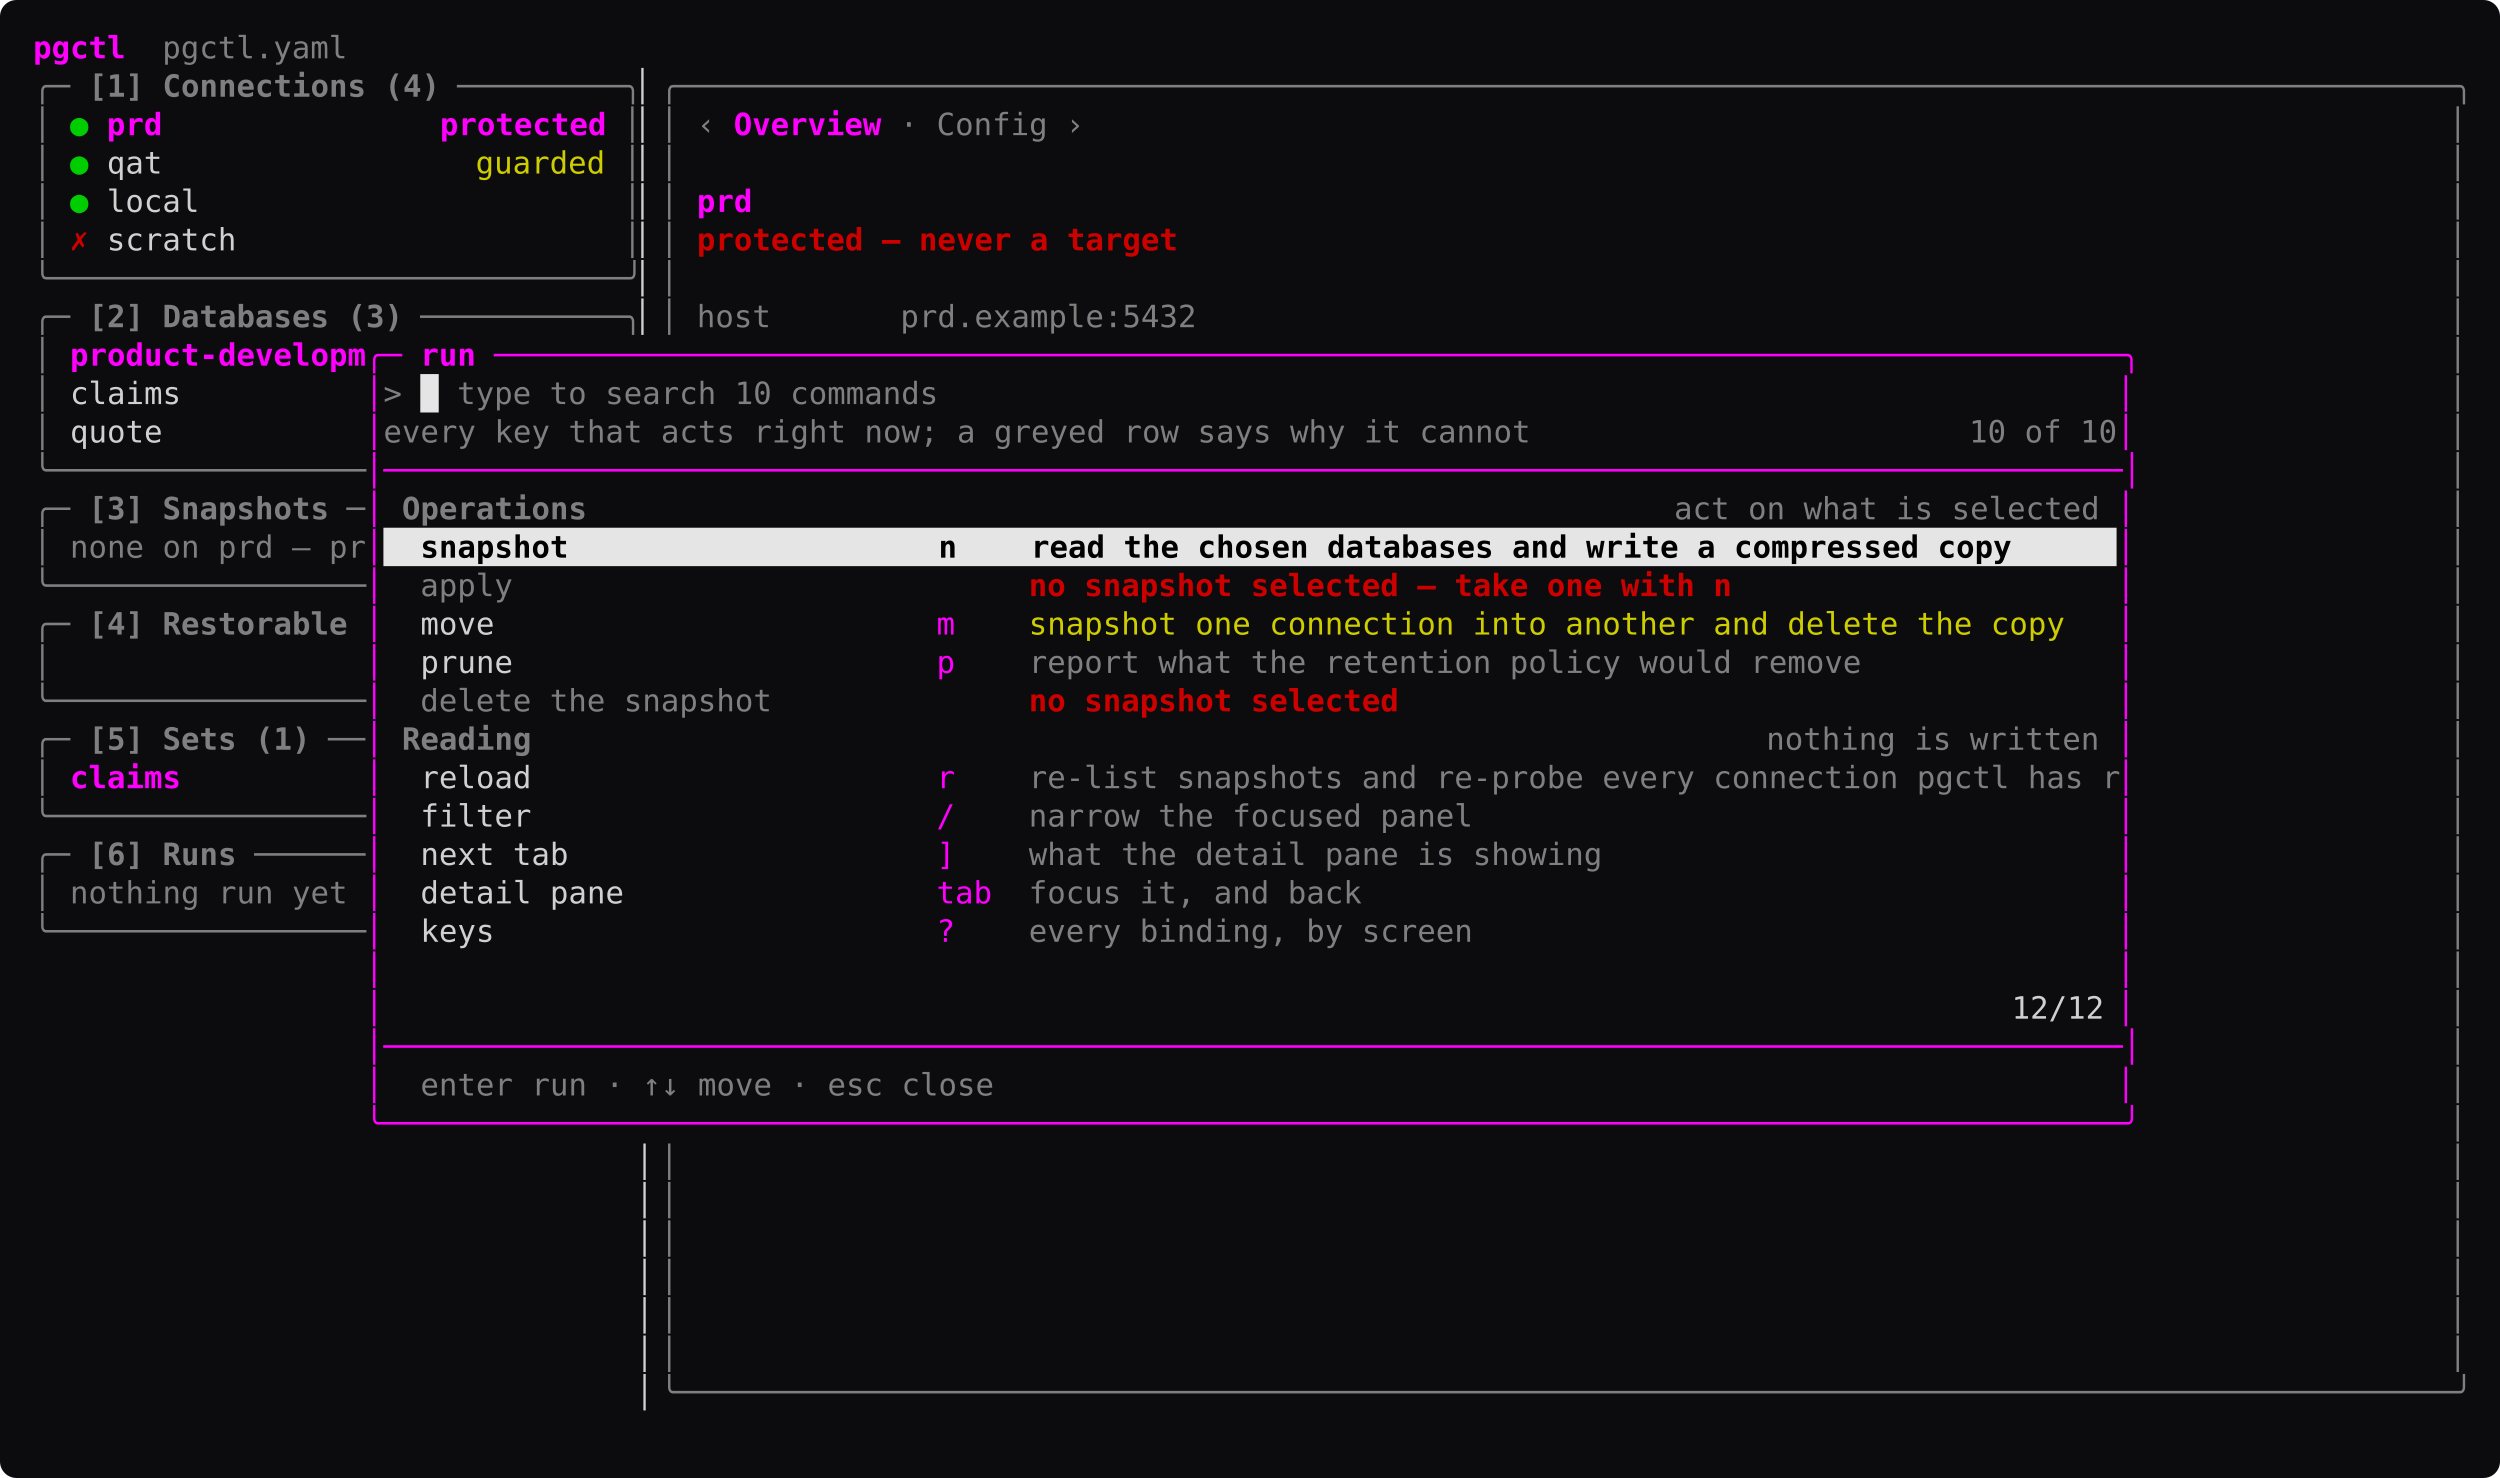
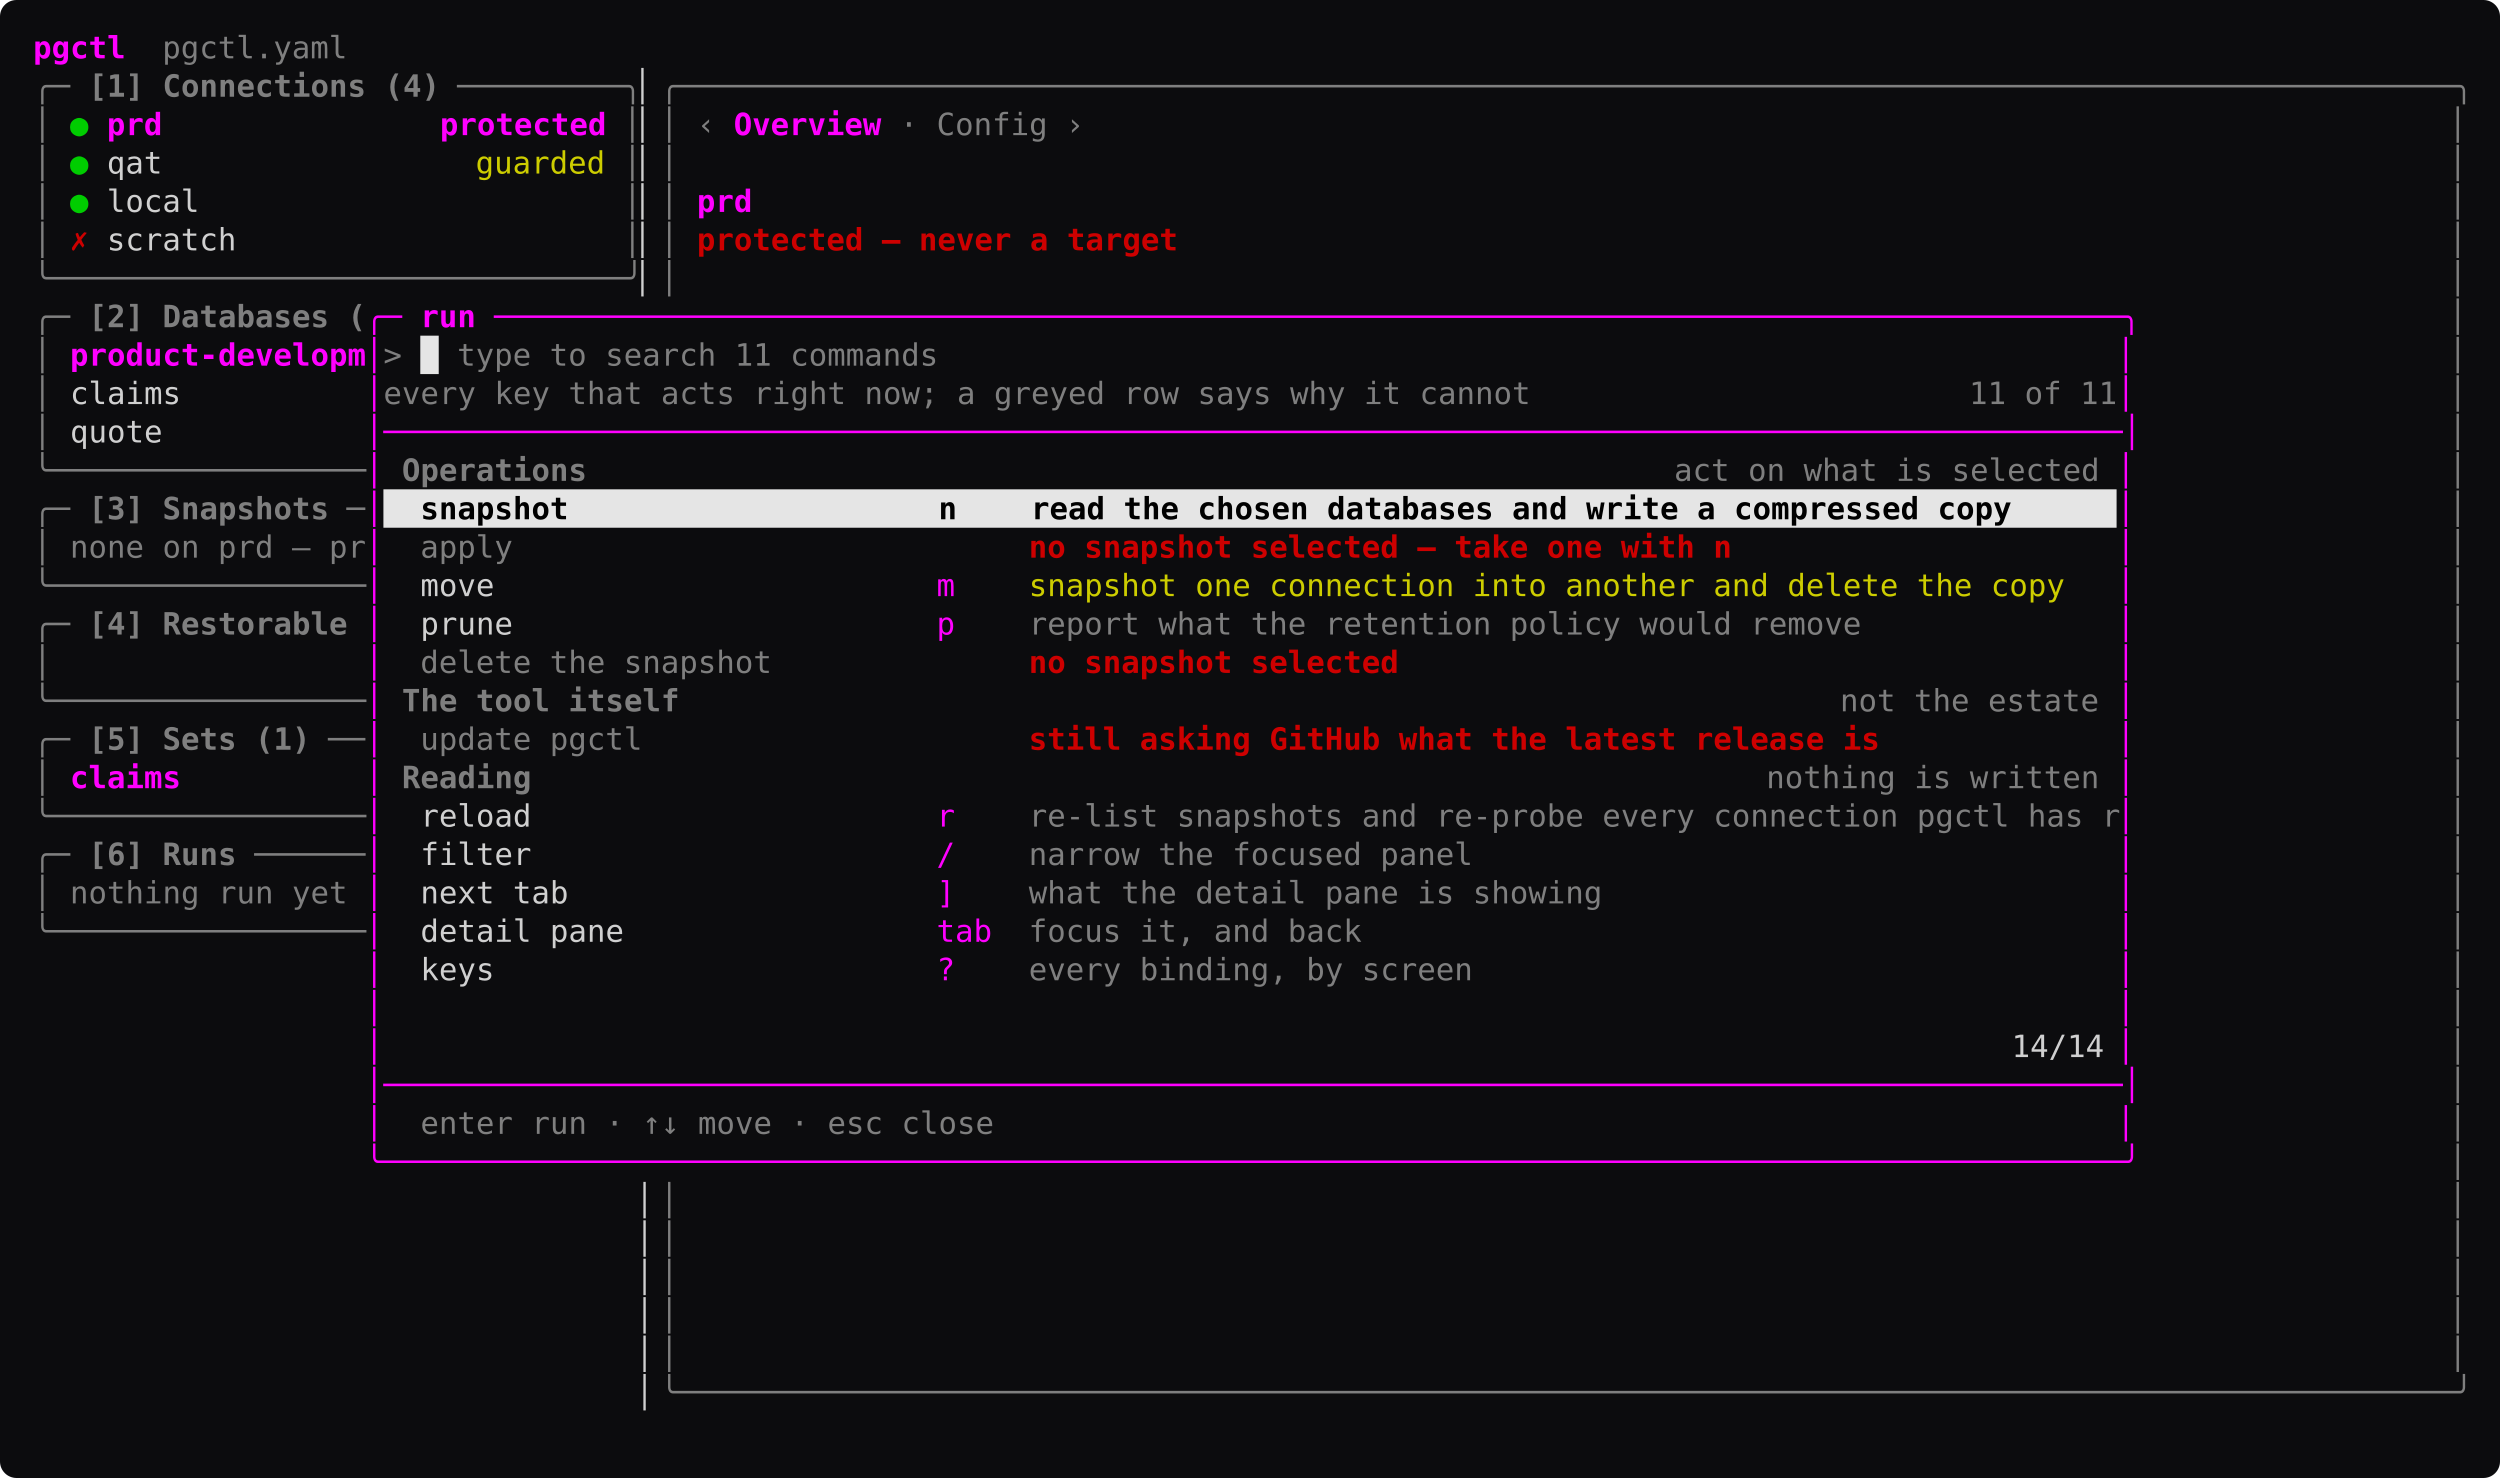
<svg xmlns="http://www.w3.org/2000/svg" width="1057.6" height="625.25" viewBox="0 0 1057.6 625.25" font-family="ui-monospace, 'SF Mono', SFMono-Regular, Menlo, Consolas, 'DejaVu Sans Mono', monospace" font-size="13" role="img">
  <rect width="1057.6" height="625.25" rx="7" fill="#0c0c0e" />
-   <rect x="177.8" y="158.25" width="7.8" height="16.25" fill="#e5e5e5" />
-   <rect x="162.2" y="223.25" width="733.2" height="16.25" fill="#e5e5e5" />
+   <rect x="177.8" y="142" width="7.8" height="16.25" fill="#e5e5e5" />
+   <rect x="162.2" y="207" width="733.2" height="16.25" fill="#e5e5e5" />
  <text x="14" y="24.68" textLength="39" lengthAdjust="spacing" fill="#ff00ff" font-weight="600" xml:space="preserve">pgctl</text>
  <text x="53" y="24.68" textLength="93.6" lengthAdjust="spacing" fill="#7f7f7f" xml:space="preserve">  pgctl.yaml</text>
  <text x="14" y="40.92" textLength="15.6" lengthAdjust="spacing" fill="#7f7f7f" xml:space="preserve">╭─</text>
  <text x="29.6" y="40.92" textLength="156" lengthAdjust="spacing" fill="#7f7f7f" font-weight="600" xml:space="preserve"> [1] Connections (4)</text>
  <text x="193.4" y="40.92" textLength="78" lengthAdjust="spacing" fill="#7f7f7f" xml:space="preserve">─────────╮</text>
  <text x="271.4" y="40.92" textLength="7.8" lengthAdjust="spacing" fill="#d0d0d0" xml:space="preserve">▏</text>
  <text x="279.2" y="40.92" textLength="764.4" lengthAdjust="spacing" fill="#7f7f7f" xml:space="preserve">╭────────────────────────────────────────────────────────────────────────────────────────────────╮</text>
  <text x="14" y="57.17" textLength="7.8" lengthAdjust="spacing" fill="#7f7f7f" xml:space="preserve">│</text>
  <text x="29.6" y="57.17" textLength="7.8" lengthAdjust="spacing" fill="#00cd00" xml:space="preserve">●</text>
  <text x="45.2" y="57.17" textLength="210.6" lengthAdjust="spacing" fill="#ff00ff" font-weight="600" xml:space="preserve">prd               protected</text>
  <text x="263.6" y="57.17" textLength="7.8" lengthAdjust="spacing" fill="#7f7f7f" xml:space="preserve">│</text>
  <text x="271.4" y="57.17" textLength="7.8" lengthAdjust="spacing" fill="#d0d0d0" xml:space="preserve">▏</text>
  <text x="279.2" y="57.17" textLength="7.8" lengthAdjust="spacing" fill="#7f7f7f" xml:space="preserve">│</text>
  <text x="294.8" y="57.17" textLength="7.8" lengthAdjust="spacing" fill="#7f7f7f" xml:space="preserve">‹</text>
  <text x="310.4" y="57.17" textLength="7.8" lengthAdjust="spacing" fill="#ff00ff" font-weight="600" xml:space="preserve">O</text>
  <text x="318.2" y="57.17" textLength="7.8" lengthAdjust="spacing" fill="#ff00ff" font-weight="600" xml:space="preserve">v</text>
  <text x="326" y="57.17" textLength="7.8" lengthAdjust="spacing" fill="#ff00ff" font-weight="600" xml:space="preserve">e</text>
  <text x="333.8" y="57.17" textLength="7.8" lengthAdjust="spacing" fill="#ff00ff" font-weight="600" xml:space="preserve">r</text>
  <text x="341.6" y="57.17" textLength="7.8" lengthAdjust="spacing" fill="#ff00ff" font-weight="600" xml:space="preserve">v</text>
  <text x="349.4" y="57.17" textLength="7.8" lengthAdjust="spacing" fill="#ff00ff" font-weight="600" xml:space="preserve">i</text>
  <text x="357.2" y="57.17" textLength="7.8" lengthAdjust="spacing" fill="#ff00ff" font-weight="600" xml:space="preserve">e</text>
  <text x="365" y="57.17" textLength="7.8" lengthAdjust="spacing" fill="#ff00ff" font-weight="600" xml:space="preserve">w</text>
  <text x="380.6" y="57.17" textLength="7.8" lengthAdjust="spacing" fill="#7f7f7f" xml:space="preserve">·</text>
  <text x="388.4" y="57.17" textLength="54.6" lengthAdjust="spacing" fill="#7f7f7f" xml:space="preserve"> Config</text>
  <text x="450.8" y="57.17" textLength="7.8" lengthAdjust="spacing" fill="#7f7f7f" xml:space="preserve">›</text>
  <text x="1035.8" y="57.17" textLength="7.8" lengthAdjust="spacing" fill="#7f7f7f" xml:space="preserve">│</text>
  <text x="14" y="73.42" textLength="7.8" lengthAdjust="spacing" fill="#7f7f7f" xml:space="preserve">│</text>
  <text x="29.6" y="73.42" textLength="7.8" lengthAdjust="spacing" fill="#00cd00" xml:space="preserve">●</text>
  <text x="45.2" y="73.42" textLength="23.4" lengthAdjust="spacing" fill="#d0d0d0" xml:space="preserve">qat</text>
  <text x="201.2" y="73.42" textLength="54.6" lengthAdjust="spacing" fill="#cdcd00" xml:space="preserve">guarded</text>
  <text x="263.6" y="73.42" textLength="7.8" lengthAdjust="spacing" fill="#7f7f7f" xml:space="preserve">│</text>
  <text x="271.4" y="73.42" textLength="7.8" lengthAdjust="spacing" fill="#d0d0d0" xml:space="preserve">▏</text>
  <text x="279.2" y="73.42" textLength="7.8" lengthAdjust="spacing" fill="#7f7f7f" xml:space="preserve">│</text>
  <text x="1035.8" y="73.42" textLength="7.8" lengthAdjust="spacing" fill="#7f7f7f" xml:space="preserve">│</text>
  <text x="14" y="89.67" textLength="7.8" lengthAdjust="spacing" fill="#7f7f7f" xml:space="preserve">│</text>
  <text x="29.6" y="89.67" textLength="7.8" lengthAdjust="spacing" fill="#00cd00" xml:space="preserve">●</text>
  <text x="45.2" y="89.67" textLength="39" lengthAdjust="spacing" fill="#d0d0d0" xml:space="preserve">local</text>
  <text x="263.6" y="89.67" textLength="7.8" lengthAdjust="spacing" fill="#7f7f7f" xml:space="preserve">│</text>
  <text x="271.4" y="89.67" textLength="7.8" lengthAdjust="spacing" fill="#d0d0d0" xml:space="preserve">▏</text>
  <text x="279.2" y="89.67" textLength="7.8" lengthAdjust="spacing" fill="#7f7f7f" xml:space="preserve">│</text>
  <text x="294.8" y="89.67" textLength="23.4" lengthAdjust="spacing" fill="#ff00ff" font-weight="600" xml:space="preserve">prd</text>
  <text x="1035.8" y="89.67" textLength="7.8" lengthAdjust="spacing" fill="#7f7f7f" xml:space="preserve">│</text>
  <text x="14" y="105.92" textLength="7.8" lengthAdjust="spacing" fill="#7f7f7f" xml:space="preserve">│</text>
  <text x="29.6" y="105.92" textLength="7.8" lengthAdjust="spacing" fill="#cd0000" font-weight="600" xml:space="preserve">✗</text>
  <text x="45.2" y="105.92" textLength="54.6" lengthAdjust="spacing" fill="#d0d0d0" xml:space="preserve">scratch</text>
  <text x="263.6" y="105.92" textLength="7.8" lengthAdjust="spacing" fill="#7f7f7f" xml:space="preserve">│</text>
  <text x="271.4" y="105.92" textLength="7.8" lengthAdjust="spacing" fill="#d0d0d0" xml:space="preserve">▏</text>
  <text x="279.2" y="105.92" textLength="7.8" lengthAdjust="spacing" fill="#7f7f7f" xml:space="preserve">│</text>
  <text x="294.8" y="105.92" textLength="202.8" lengthAdjust="spacing" fill="#cd0000" font-weight="600" xml:space="preserve">protected — never a target</text>
  <text x="1035.8" y="105.92" textLength="7.8" lengthAdjust="spacing" fill="#7f7f7f" xml:space="preserve">│</text>
  <text x="14" y="122.17" textLength="257.4" lengthAdjust="spacing" fill="#7f7f7f" xml:space="preserve">╰───────────────────────────────╯</text>
  <text x="271.4" y="122.17" textLength="7.8" lengthAdjust="spacing" fill="#d0d0d0" xml:space="preserve">▏</text>
  <text x="279.2" y="122.17" textLength="7.8" lengthAdjust="spacing" fill="#7f7f7f" xml:space="preserve">│</text>
  <text x="1035.8" y="122.17" textLength="7.8" lengthAdjust="spacing" fill="#7f7f7f" xml:space="preserve">│</text>
  <text x="14" y="138.43" textLength="15.6" lengthAdjust="spacing" fill="#7f7f7f" xml:space="preserve">╭─</text>
-   <text x="29.6" y="138.43" textLength="140.4" lengthAdjust="spacing" fill="#7f7f7f" font-weight="600" xml:space="preserve"> [2] Databases (3)</text>
-   <text x="177.8" y="138.43" textLength="93.6" lengthAdjust="spacing" fill="#7f7f7f" xml:space="preserve">───────────╮</text>
-   <text x="271.4" y="138.43" textLength="7.8" lengthAdjust="spacing" fill="#d0d0d0" xml:space="preserve">▏</text>
-   <text x="279.2" y="138.43" textLength="7.8" lengthAdjust="spacing" fill="#7f7f7f" xml:space="preserve">│</text>
-   <text x="294.8" y="138.43" textLength="210.6" lengthAdjust="spacing" fill="#7f7f7f" xml:space="preserve">host       prd.example:5432</text>
+   <text x="29.6" y="138.43" textLength="124.8" lengthAdjust="spacing" fill="#7f7f7f" font-weight="600" xml:space="preserve"> [2] Databases (</text>
+   <text x="154.4" y="138.43" textLength="15.6" lengthAdjust="spacing" fill="#ff00ff" xml:space="preserve">╭─</text>
+   <text x="170" y="138.43" textLength="31.2" lengthAdjust="spacing" fill="#ff00ff" font-weight="600" xml:space="preserve"> run</text>
+   <text x="209" y="138.43" textLength="694.2" lengthAdjust="spacing" fill="#ff00ff" xml:space="preserve">────────────────────────────────────────────────────────────────────────────────────────╮</text>
  <text x="1035.8" y="138.43" textLength="7.8" lengthAdjust="spacing" fill="#7f7f7f" xml:space="preserve">│</text>
  <text x="14" y="154.68" textLength="7.8" lengthAdjust="spacing" fill="#7f7f7f" xml:space="preserve">│</text>
  <text x="29.6" y="154.68" textLength="124.8" lengthAdjust="spacing" fill="#ff00ff" font-weight="600" xml:space="preserve">product-developm</text>
-   <text x="154.4" y="154.68" textLength="15.6" lengthAdjust="spacing" fill="#ff00ff" xml:space="preserve">╭─</text>
-   <text x="170" y="154.68" textLength="31.2" lengthAdjust="spacing" fill="#ff00ff" font-weight="600" xml:space="preserve"> run</text>
-   <text x="209" y="154.68" textLength="694.2" lengthAdjust="spacing" fill="#ff00ff" xml:space="preserve">────────────────────────────────────────────────────────────────────────────────────────╮</text>
+   <text x="154.4" y="154.68" textLength="7.8" lengthAdjust="spacing" fill="#ff00ff" xml:space="preserve">│</text>
+   <text x="162.2" y="154.68" textLength="7.8" lengthAdjust="spacing" fill="#7f7f7f" xml:space="preserve">&gt;</text>
+   <text x="193.4" y="154.68" textLength="202.8" lengthAdjust="spacing" fill="#7f7f7f" xml:space="preserve">type to search 11 commands</text>
+   <text x="895.4" y="154.68" textLength="7.8" lengthAdjust="spacing" fill="#ff00ff" xml:space="preserve">│</text>
  <text x="1035.8" y="154.68" textLength="7.8" lengthAdjust="spacing" fill="#7f7f7f" xml:space="preserve">│</text>
  <text x="14" y="170.93" textLength="7.8" lengthAdjust="spacing" fill="#7f7f7f" xml:space="preserve">│</text>
  <text x="21.8" y="170.93" textLength="54.6" lengthAdjust="spacing" fill="#d0d0d0" xml:space="preserve"> claims</text>
  <text x="154.4" y="170.93" textLength="7.8" lengthAdjust="spacing" fill="#ff00ff" xml:space="preserve">│</text>
-   <text x="162.2" y="170.93" textLength="7.8" lengthAdjust="spacing" fill="#7f7f7f" xml:space="preserve">&gt;</text>
-   <text x="193.4" y="170.93" textLength="202.8" lengthAdjust="spacing" fill="#7f7f7f" xml:space="preserve">type to search 10 commands</text>
+   <text x="162.2" y="170.93" textLength="483.6" lengthAdjust="spacing" fill="#7f7f7f" xml:space="preserve">every key that acts right now; a greyed row says why it cannot</text>
+   <text x="833" y="170.93" textLength="62.4" lengthAdjust="spacing" fill="#7f7f7f" xml:space="preserve">11 of 11</text>
  <text x="895.4" y="170.93" textLength="7.8" lengthAdjust="spacing" fill="#ff00ff" xml:space="preserve">│</text>
  <text x="1035.8" y="170.93" textLength="7.8" lengthAdjust="spacing" fill="#7f7f7f" xml:space="preserve">│</text>
  <text x="14" y="187.18" textLength="7.8" lengthAdjust="spacing" fill="#7f7f7f" xml:space="preserve">│</text>
  <text x="21.8" y="187.18" textLength="46.8" lengthAdjust="spacing" fill="#d0d0d0" xml:space="preserve"> quote</text>
-   <text x="154.4" y="187.18" textLength="7.8" lengthAdjust="spacing" fill="#ff00ff" xml:space="preserve">│</text>
-   <text x="162.2" y="187.18" textLength="483.6" lengthAdjust="spacing" fill="#7f7f7f" xml:space="preserve">every key that acts right now; a greyed row says why it cannot</text>
-   <text x="833" y="187.18" textLength="62.4" lengthAdjust="spacing" fill="#7f7f7f" xml:space="preserve">10 of 10</text>
-   <text x="895.4" y="187.18" textLength="7.8" lengthAdjust="spacing" fill="#ff00ff" xml:space="preserve">│</text>
+   <text x="154.4" y="187.18" textLength="748.8" lengthAdjust="spacing" fill="#ff00ff" xml:space="preserve">│──────────────────────────────────────────────────────────────────────────────────────────────│</text>
  <text x="1035.8" y="187.18" textLength="7.8" lengthAdjust="spacing" fill="#7f7f7f" xml:space="preserve">│</text>
  <text x="14" y="203.43" textLength="140.4" lengthAdjust="spacing" fill="#7f7f7f" xml:space="preserve">╰─────────────────</text>
-   <text x="154.4" y="203.43" textLength="748.8" lengthAdjust="spacing" fill="#ff00ff" xml:space="preserve">│──────────────────────────────────────────────────────────────────────────────────────────────│</text>
+   <text x="154.4" y="203.43" textLength="7.8" lengthAdjust="spacing" fill="#ff00ff" xml:space="preserve">│</text>
+   <text x="162.2" y="203.43" textLength="85.8" lengthAdjust="spacing" fill="#7f7f7f" font-weight="600" xml:space="preserve"> Operations</text>
+   <text x="708.2" y="203.43" textLength="179.4" lengthAdjust="spacing" fill="#7f7f7f" xml:space="preserve">act on what is selected</text>
+   <text x="895.4" y="203.43" textLength="7.8" lengthAdjust="spacing" fill="#ff00ff" xml:space="preserve">│</text>
  <text x="1035.8" y="203.43" textLength="7.8" lengthAdjust="spacing" fill="#7f7f7f" xml:space="preserve">│</text>
  <text x="14" y="219.68" textLength="15.6" lengthAdjust="spacing" fill="#7f7f7f" xml:space="preserve">╭─</text>
  <text x="29.6" y="219.68" textLength="109.2" lengthAdjust="spacing" fill="#7f7f7f" font-weight="600" xml:space="preserve"> [3] Snapshots</text>
  <text x="146.6" y="219.68" textLength="7.8" lengthAdjust="spacing" fill="#7f7f7f" xml:space="preserve">─</text>
  <text x="154.4" y="219.68" textLength="7.8" lengthAdjust="spacing" fill="#ff00ff" xml:space="preserve">│</text>
-   <text x="162.2" y="219.68" textLength="85.8" lengthAdjust="spacing" fill="#7f7f7f" font-weight="600" xml:space="preserve"> Operations</text>
-   <text x="708.2" y="219.68" textLength="179.4" lengthAdjust="spacing" fill="#7f7f7f" xml:space="preserve">act on what is selected</text>
+   <text x="162.2" y="219.68" textLength="686.4" lengthAdjust="spacing" fill="#000000" font-weight="600" xml:space="preserve">  snapshot                    n    read the chosen databases and write a compressed copy</text>
  <text x="895.4" y="219.68" textLength="7.8" lengthAdjust="spacing" fill="#ff00ff" xml:space="preserve">│</text>
  <text x="1035.8" y="219.68" textLength="7.8" lengthAdjust="spacing" fill="#7f7f7f" xml:space="preserve">│</text>
  <text x="14" y="235.93" textLength="7.8" lengthAdjust="spacing" fill="#7f7f7f" xml:space="preserve">│</text>
  <text x="29.6" y="235.93" textLength="124.8" lengthAdjust="spacing" fill="#7f7f7f" xml:space="preserve">none on prd — pr</text>
  <text x="154.4" y="235.93" textLength="7.8" lengthAdjust="spacing" fill="#ff00ff" xml:space="preserve">│</text>
-   <text x="162.2" y="235.93" textLength="686.4" lengthAdjust="spacing" fill="#000000" font-weight="600" xml:space="preserve">  snapshot                    n    read the chosen databases and write a compressed copy</text>
+   <text x="177.8" y="235.93" textLength="39" lengthAdjust="spacing" fill="#7f7f7f" xml:space="preserve">apply</text>
+   <text x="435.2" y="235.93" textLength="296.4" lengthAdjust="spacing" fill="#cd0000" font-weight="600" xml:space="preserve">no snapshot selected — take one with n</text>
  <text x="895.4" y="235.93" textLength="7.8" lengthAdjust="spacing" fill="#ff00ff" xml:space="preserve">│</text>
  <text x="1035.8" y="235.93" textLength="7.8" lengthAdjust="spacing" fill="#7f7f7f" xml:space="preserve">│</text>
  <text x="14" y="252.18" textLength="140.4" lengthAdjust="spacing" fill="#7f7f7f" xml:space="preserve">╰─────────────────</text>
  <text x="154.4" y="252.18" textLength="7.8" lengthAdjust="spacing" fill="#ff00ff" xml:space="preserve">│</text>
-   <text x="177.8" y="252.18" textLength="39" lengthAdjust="spacing" fill="#7f7f7f" xml:space="preserve">apply</text>
-   <text x="435.2" y="252.18" textLength="296.4" lengthAdjust="spacing" fill="#cd0000" font-weight="600" xml:space="preserve">no snapshot selected — take one with n</text>
+   <text x="162.2" y="252.18" textLength="46.8" lengthAdjust="spacing" fill="#d0d0d0" xml:space="preserve">  move</text>
+   <text x="396.2" y="252.18" textLength="7.8" lengthAdjust="spacing" fill="#ff00ff" xml:space="preserve">m</text>
+   <text x="435.2" y="252.18" textLength="436.8" lengthAdjust="spacing" fill="#cdcd00" xml:space="preserve">snapshot one connection into another and delete the copy</text>
  <text x="895.4" y="252.18" textLength="7.8" lengthAdjust="spacing" fill="#ff00ff" xml:space="preserve">│</text>
  <text x="1035.8" y="252.18" textLength="7.8" lengthAdjust="spacing" fill="#7f7f7f" xml:space="preserve">│</text>
  <text x="14" y="268.43" textLength="15.6" lengthAdjust="spacing" fill="#7f7f7f" xml:space="preserve">╭─</text>
  <text x="29.6" y="268.43" textLength="117" lengthAdjust="spacing" fill="#7f7f7f" font-weight="600" xml:space="preserve"> [4] Restorable</text>
  <text x="154.4" y="268.43" textLength="7.8" lengthAdjust="spacing" fill="#ff00ff" xml:space="preserve">│</text>
-   <text x="162.2" y="268.43" textLength="46.8" lengthAdjust="spacing" fill="#d0d0d0" xml:space="preserve">  move</text>
-   <text x="396.2" y="268.43" textLength="7.8" lengthAdjust="spacing" fill="#ff00ff" xml:space="preserve">m</text>
-   <text x="435.2" y="268.43" textLength="436.8" lengthAdjust="spacing" fill="#cdcd00" xml:space="preserve">snapshot one connection into another and delete the copy</text>
+   <text x="162.2" y="268.43" textLength="54.6" lengthAdjust="spacing" fill="#d0d0d0" xml:space="preserve">  prune</text>
+   <text x="396.2" y="268.43" textLength="7.8" lengthAdjust="spacing" fill="#ff00ff" xml:space="preserve">p</text>
+   <text x="435.2" y="268.43" textLength="351" lengthAdjust="spacing" fill="#7f7f7f" xml:space="preserve">report what the retention policy would remove</text>
  <text x="895.4" y="268.43" textLength="7.8" lengthAdjust="spacing" fill="#ff00ff" xml:space="preserve">│</text>
  <text x="1035.8" y="268.43" textLength="7.8" lengthAdjust="spacing" fill="#7f7f7f" xml:space="preserve">│</text>
  <text x="14" y="284.68" textLength="7.8" lengthAdjust="spacing" fill="#7f7f7f" xml:space="preserve">│</text>
  <text x="154.4" y="284.68" textLength="7.8" lengthAdjust="spacing" fill="#ff00ff" xml:space="preserve">│</text>
-   <text x="162.2" y="284.68" textLength="54.6" lengthAdjust="spacing" fill="#d0d0d0" xml:space="preserve">  prune</text>
-   <text x="396.2" y="284.68" textLength="7.8" lengthAdjust="spacing" fill="#ff00ff" xml:space="preserve">p</text>
-   <text x="435.2" y="284.68" textLength="351" lengthAdjust="spacing" fill="#7f7f7f" xml:space="preserve">report what the retention policy would remove</text>
+   <text x="177.8" y="284.68" textLength="148.2" lengthAdjust="spacing" fill="#7f7f7f" xml:space="preserve">delete the snapshot</text>
+   <text x="435.2" y="284.68" textLength="156" lengthAdjust="spacing" fill="#cd0000" font-weight="600" xml:space="preserve">no snapshot selected</text>
  <text x="895.4" y="284.68" textLength="7.8" lengthAdjust="spacing" fill="#ff00ff" xml:space="preserve">│</text>
  <text x="1035.8" y="284.68" textLength="7.8" lengthAdjust="spacing" fill="#7f7f7f" xml:space="preserve">│</text>
  <text x="14" y="300.93" textLength="140.4" lengthAdjust="spacing" fill="#7f7f7f" xml:space="preserve">╰─────────────────</text>
  <text x="154.4" y="300.93" textLength="7.8" lengthAdjust="spacing" fill="#ff00ff" xml:space="preserve">│</text>
-   <text x="177.8" y="300.93" textLength="148.2" lengthAdjust="spacing" fill="#7f7f7f" xml:space="preserve">delete the snapshot</text>
-   <text x="435.2" y="300.93" textLength="156" lengthAdjust="spacing" fill="#cd0000" font-weight="600" xml:space="preserve">no snapshot selected</text>
+   <text x="162.2" y="300.93" textLength="124.8" lengthAdjust="spacing" fill="#7f7f7f" font-weight="600" xml:space="preserve"> The tool itself</text>
+   <text x="778.4" y="300.93" textLength="109.2" lengthAdjust="spacing" fill="#7f7f7f" xml:space="preserve">not the estate</text>
  <text x="895.4" y="300.93" textLength="7.8" lengthAdjust="spacing" fill="#ff00ff" xml:space="preserve">│</text>
  <text x="1035.8" y="300.93" textLength="7.8" lengthAdjust="spacing" fill="#7f7f7f" xml:space="preserve">│</text>
  <text x="14" y="317.18" textLength="15.6" lengthAdjust="spacing" fill="#7f7f7f" xml:space="preserve">╭─</text>
  <text x="29.6" y="317.18" textLength="101.4" lengthAdjust="spacing" fill="#7f7f7f" font-weight="600" xml:space="preserve"> [5] Sets (1)</text>
  <text x="138.8" y="317.18" textLength="15.6" lengthAdjust="spacing" fill="#7f7f7f" xml:space="preserve">──</text>
  <text x="154.4" y="317.18" textLength="7.8" lengthAdjust="spacing" fill="#ff00ff" xml:space="preserve">│</text>
-   <text x="162.2" y="317.18" textLength="62.4" lengthAdjust="spacing" fill="#7f7f7f" font-weight="600" xml:space="preserve"> Reading</text>
-   <text x="747.2" y="317.18" textLength="140.4" lengthAdjust="spacing" fill="#7f7f7f" xml:space="preserve">nothing is written</text>
+   <text x="177.8" y="317.18" textLength="93.6" lengthAdjust="spacing" fill="#7f7f7f" xml:space="preserve">update pgctl</text>
+   <text x="435.2" y="317.18" textLength="358.8" lengthAdjust="spacing" fill="#cd0000" font-weight="600" xml:space="preserve">still asking GitHub what the latest release is</text>
  <text x="895.4" y="317.18" textLength="7.8" lengthAdjust="spacing" fill="#ff00ff" xml:space="preserve">│</text>
  <text x="1035.8" y="317.18" textLength="7.8" lengthAdjust="spacing" fill="#7f7f7f" xml:space="preserve">│</text>
  <text x="14" y="333.43" textLength="7.8" lengthAdjust="spacing" fill="#7f7f7f" xml:space="preserve">│</text>
  <text x="29.6" y="333.43" textLength="46.8" lengthAdjust="spacing" fill="#ff00ff" font-weight="600" xml:space="preserve">claims</text>
  <text x="154.4" y="333.43" textLength="7.8" lengthAdjust="spacing" fill="#ff00ff" xml:space="preserve">│</text>
-   <text x="162.2" y="333.43" textLength="62.4" lengthAdjust="spacing" fill="#d0d0d0" xml:space="preserve">  reload</text>
-   <text x="396.2" y="333.43" textLength="7.8" lengthAdjust="spacing" fill="#ff00ff" xml:space="preserve">r</text>
-   <text x="435.2" y="333.43" textLength="460.2" lengthAdjust="spacing" fill="#7f7f7f" xml:space="preserve">re-list snapshots and re-probe every connection pgctl has r</text>
+   <text x="162.2" y="333.43" textLength="62.4" lengthAdjust="spacing" fill="#7f7f7f" font-weight="600" xml:space="preserve"> Reading</text>
+   <text x="747.2" y="333.43" textLength="140.4" lengthAdjust="spacing" fill="#7f7f7f" xml:space="preserve">nothing is written</text>
  <text x="895.4" y="333.43" textLength="7.8" lengthAdjust="spacing" fill="#ff00ff" xml:space="preserve">│</text>
  <text x="1035.8" y="333.43" textLength="7.8" lengthAdjust="spacing" fill="#7f7f7f" xml:space="preserve">│</text>
  <text x="14" y="349.68" textLength="140.4" lengthAdjust="spacing" fill="#7f7f7f" xml:space="preserve">╰─────────────────</text>
  <text x="154.4" y="349.68" textLength="7.8" lengthAdjust="spacing" fill="#ff00ff" xml:space="preserve">│</text>
-   <text x="162.2" y="349.68" textLength="62.4" lengthAdjust="spacing" fill="#d0d0d0" xml:space="preserve">  filter</text>
-   <text x="396.2" y="349.68" textLength="7.8" lengthAdjust="spacing" fill="#ff00ff" xml:space="preserve">/</text>
-   <text x="435.2" y="349.68" textLength="187.2" lengthAdjust="spacing" fill="#7f7f7f" xml:space="preserve">narrow the focused panel</text>
+   <text x="162.2" y="349.68" textLength="62.4" lengthAdjust="spacing" fill="#d0d0d0" xml:space="preserve">  reload</text>
+   <text x="396.2" y="349.68" textLength="7.8" lengthAdjust="spacing" fill="#ff00ff" xml:space="preserve">r</text>
+   <text x="435.2" y="349.68" textLength="460.2" lengthAdjust="spacing" fill="#7f7f7f" xml:space="preserve">re-list snapshots and re-probe every connection pgctl has r</text>
  <text x="895.4" y="349.68" textLength="7.8" lengthAdjust="spacing" fill="#ff00ff" xml:space="preserve">│</text>
  <text x="1035.8" y="349.68" textLength="7.8" lengthAdjust="spacing" fill="#7f7f7f" xml:space="preserve">│</text>
  <text x="14" y="365.93" textLength="15.6" lengthAdjust="spacing" fill="#7f7f7f" xml:space="preserve">╭─</text>
  <text x="29.6" y="365.93" textLength="70.2" lengthAdjust="spacing" fill="#7f7f7f" font-weight="600" xml:space="preserve"> [6] Runs</text>
  <text x="107.6" y="365.93" textLength="46.8" lengthAdjust="spacing" fill="#7f7f7f" xml:space="preserve">──────</text>
  <text x="154.4" y="365.93" textLength="7.8" lengthAdjust="spacing" fill="#ff00ff" xml:space="preserve">│</text>
-   <text x="162.2" y="365.93" textLength="78" lengthAdjust="spacing" fill="#d0d0d0" xml:space="preserve">  next tab</text>
-   <text x="396.2" y="365.93" textLength="7.8" lengthAdjust="spacing" fill="#ff00ff" xml:space="preserve">]</text>
-   <text x="435.2" y="365.93" textLength="241.8" lengthAdjust="spacing" fill="#7f7f7f" xml:space="preserve">what the detail pane is showing</text>
+   <text x="162.2" y="365.93" textLength="62.4" lengthAdjust="spacing" fill="#d0d0d0" xml:space="preserve">  filter</text>
+   <text x="396.2" y="365.93" textLength="7.8" lengthAdjust="spacing" fill="#ff00ff" xml:space="preserve">/</text>
+   <text x="435.2" y="365.93" textLength="187.2" lengthAdjust="spacing" fill="#7f7f7f" xml:space="preserve">narrow the focused panel</text>
  <text x="895.4" y="365.93" textLength="7.8" lengthAdjust="spacing" fill="#ff00ff" xml:space="preserve">│</text>
  <text x="1035.8" y="365.93" textLength="7.8" lengthAdjust="spacing" fill="#7f7f7f" xml:space="preserve">│</text>
  <text x="14" y="382.18" textLength="7.8" lengthAdjust="spacing" fill="#7f7f7f" xml:space="preserve">│</text>
  <text x="29.6" y="382.18" textLength="117" lengthAdjust="spacing" fill="#7f7f7f" xml:space="preserve">nothing run yet</text>
  <text x="154.4" y="382.18" textLength="7.8" lengthAdjust="spacing" fill="#ff00ff" xml:space="preserve">│</text>
-   <text x="162.2" y="382.18" textLength="101.4" lengthAdjust="spacing" fill="#d0d0d0" xml:space="preserve">  detail pane</text>
-   <text x="396.2" y="382.18" textLength="23.4" lengthAdjust="spacing" fill="#ff00ff" xml:space="preserve">tab</text>
-   <text x="435.2" y="382.18" textLength="140.4" lengthAdjust="spacing" fill="#7f7f7f" xml:space="preserve">focus it, and back</text>
+   <text x="162.2" y="382.18" textLength="78" lengthAdjust="spacing" fill="#d0d0d0" xml:space="preserve">  next tab</text>
+   <text x="396.2" y="382.18" textLength="7.8" lengthAdjust="spacing" fill="#ff00ff" xml:space="preserve">]</text>
+   <text x="435.2" y="382.18" textLength="241.8" lengthAdjust="spacing" fill="#7f7f7f" xml:space="preserve">what the detail pane is showing</text>
  <text x="895.4" y="382.18" textLength="7.8" lengthAdjust="spacing" fill="#ff00ff" xml:space="preserve">│</text>
  <text x="1035.8" y="382.18" textLength="7.8" lengthAdjust="spacing" fill="#7f7f7f" xml:space="preserve">│</text>
  <text x="14" y="398.43" textLength="140.4" lengthAdjust="spacing" fill="#7f7f7f" xml:space="preserve">╰─────────────────</text>
  <text x="154.4" y="398.43" textLength="7.8" lengthAdjust="spacing" fill="#ff00ff" xml:space="preserve">│</text>
-   <text x="162.2" y="398.43" textLength="46.8" lengthAdjust="spacing" fill="#d0d0d0" xml:space="preserve">  keys</text>
-   <text x="396.2" y="398.43" textLength="7.8" lengthAdjust="spacing" fill="#ff00ff" xml:space="preserve">?</text>
-   <text x="435.2" y="398.43" textLength="187.2" lengthAdjust="spacing" fill="#7f7f7f" xml:space="preserve">every binding, by screen</text>
+   <text x="162.2" y="398.43" textLength="101.4" lengthAdjust="spacing" fill="#d0d0d0" xml:space="preserve">  detail pane</text>
+   <text x="396.2" y="398.43" textLength="23.4" lengthAdjust="spacing" fill="#ff00ff" xml:space="preserve">tab</text>
+   <text x="435.2" y="398.43" textLength="140.4" lengthAdjust="spacing" fill="#7f7f7f" xml:space="preserve">focus it, and back</text>
  <text x="895.4" y="398.43" textLength="7.8" lengthAdjust="spacing" fill="#ff00ff" xml:space="preserve">│</text>
  <text x="1035.8" y="398.43" textLength="7.8" lengthAdjust="spacing" fill="#7f7f7f" xml:space="preserve">│</text>
  <text x="154.4" y="414.68" textLength="7.8" lengthAdjust="spacing" fill="#ff00ff" xml:space="preserve">│</text>
+   <text x="162.2" y="414.68" textLength="46.8" lengthAdjust="spacing" fill="#d0d0d0" xml:space="preserve">  keys</text>
+   <text x="396.2" y="414.68" textLength="7.8" lengthAdjust="spacing" fill="#ff00ff" xml:space="preserve">?</text>
+   <text x="435.2" y="414.68" textLength="187.2" lengthAdjust="spacing" fill="#7f7f7f" xml:space="preserve">every binding, by screen</text>
  <text x="895.4" y="414.68" textLength="7.8" lengthAdjust="spacing" fill="#ff00ff" xml:space="preserve">│</text>
  <text x="1035.8" y="414.68" textLength="7.8" lengthAdjust="spacing" fill="#7f7f7f" xml:space="preserve">│</text>
  <text x="154.4" y="430.93" textLength="7.8" lengthAdjust="spacing" fill="#ff00ff" xml:space="preserve">│</text>
-   <text x="162.2" y="430.93" textLength="725.4" lengthAdjust="spacing" fill="#d0d0d0" xml:space="preserve">                                                                                        12/12</text>
  <text x="895.4" y="430.93" textLength="7.8" lengthAdjust="spacing" fill="#ff00ff" xml:space="preserve">│</text>
  <text x="1035.8" y="430.93" textLength="7.8" lengthAdjust="spacing" fill="#7f7f7f" xml:space="preserve">│</text>
-   <text x="154.4" y="447.18" textLength="748.8" lengthAdjust="spacing" fill="#ff00ff" xml:space="preserve">│──────────────────────────────────────────────────────────────────────────────────────────────│</text>
+   <text x="154.4" y="447.18" textLength="7.8" lengthAdjust="spacing" fill="#ff00ff" xml:space="preserve">│</text>
+   <text x="162.2" y="447.18" textLength="725.4" lengthAdjust="spacing" fill="#d0d0d0" xml:space="preserve">                                                                                        14/14</text>
+   <text x="895.4" y="447.18" textLength="7.8" lengthAdjust="spacing" fill="#ff00ff" xml:space="preserve">│</text>
  <text x="1035.8" y="447.18" textLength="7.8" lengthAdjust="spacing" fill="#7f7f7f" xml:space="preserve">│</text>
-   <text x="154.4" y="463.43" textLength="7.8" lengthAdjust="spacing" fill="#ff00ff" xml:space="preserve">│</text>
-   <text x="162.2" y="463.43" textLength="257.4" lengthAdjust="spacing" fill="#7f7f7f" xml:space="preserve">  enter run · ↑↓ move · esc close</text>
-   <text x="895.4" y="463.43" textLength="7.8" lengthAdjust="spacing" fill="#ff00ff" xml:space="preserve">│</text>
+   <text x="154.4" y="463.43" textLength="748.8" lengthAdjust="spacing" fill="#ff00ff" xml:space="preserve">│──────────────────────────────────────────────────────────────────────────────────────────────│</text>
  <text x="1035.8" y="463.43" textLength="7.8" lengthAdjust="spacing" fill="#7f7f7f" xml:space="preserve">│</text>
-   <text x="154.4" y="479.68" textLength="748.8" lengthAdjust="spacing" fill="#ff00ff" xml:space="preserve">╰──────────────────────────────────────────────────────────────────────────────────────────────╯</text>
+   <text x="154.4" y="479.68" textLength="7.8" lengthAdjust="spacing" fill="#ff00ff" xml:space="preserve">│</text>
+   <text x="162.2" y="479.68" textLength="257.4" lengthAdjust="spacing" fill="#7f7f7f" xml:space="preserve">  enter run · ↑↓ move · esc close</text>
+   <text x="895.4" y="479.68" textLength="7.8" lengthAdjust="spacing" fill="#ff00ff" xml:space="preserve">│</text>
  <text x="1035.8" y="479.68" textLength="7.8" lengthAdjust="spacing" fill="#7f7f7f" xml:space="preserve">│</text>
-   <text x="14" y="495.93" textLength="265.2" lengthAdjust="spacing" fill="#d0d0d0" xml:space="preserve">                                 ▏</text>
-   <text x="279.2" y="495.93" textLength="7.8" lengthAdjust="spacing" fill="#7f7f7f" xml:space="preserve">│</text>
+   <text x="154.4" y="495.93" textLength="748.8" lengthAdjust="spacing" fill="#ff00ff" xml:space="preserve">╰──────────────────────────────────────────────────────────────────────────────────────────────╯</text>
  <text x="1035.8" y="495.93" textLength="7.8" lengthAdjust="spacing" fill="#7f7f7f" xml:space="preserve">│</text>
  <text x="14" y="512.17" textLength="265.2" lengthAdjust="spacing" fill="#d0d0d0" xml:space="preserve">                                 ▏</text>
  <text x="279.2" y="512.17" textLength="7.8" lengthAdjust="spacing" fill="#7f7f7f" xml:space="preserve">│</text>
  <text x="1035.8" y="512.17" textLength="7.8" lengthAdjust="spacing" fill="#7f7f7f" xml:space="preserve">│</text>
  <text x="14" y="528.42" textLength="265.2" lengthAdjust="spacing" fill="#d0d0d0" xml:space="preserve">                                 ▏</text>
  <text x="279.2" y="528.42" textLength="7.8" lengthAdjust="spacing" fill="#7f7f7f" xml:space="preserve">│</text>
  <text x="1035.8" y="528.42" textLength="7.8" lengthAdjust="spacing" fill="#7f7f7f" xml:space="preserve">│</text>
  <text x="14" y="544.67" textLength="265.2" lengthAdjust="spacing" fill="#d0d0d0" xml:space="preserve">                                 ▏</text>
  <text x="279.2" y="544.67" textLength="7.8" lengthAdjust="spacing" fill="#7f7f7f" xml:space="preserve">│</text>
  <text x="1035.8" y="544.67" textLength="7.8" lengthAdjust="spacing" fill="#7f7f7f" xml:space="preserve">│</text>
  <text x="14" y="560.92" textLength="265.2" lengthAdjust="spacing" fill="#d0d0d0" xml:space="preserve">                                 ▏</text>
  <text x="279.2" y="560.92" textLength="7.8" lengthAdjust="spacing" fill="#7f7f7f" xml:space="preserve">│</text>
  <text x="1035.8" y="560.92" textLength="7.8" lengthAdjust="spacing" fill="#7f7f7f" xml:space="preserve">│</text>
  <text x="14" y="577.17" textLength="265.2" lengthAdjust="spacing" fill="#d0d0d0" xml:space="preserve">                                 ▏</text>
  <text x="279.2" y="577.17" textLength="7.8" lengthAdjust="spacing" fill="#7f7f7f" xml:space="preserve">│</text>
  <text x="1035.8" y="577.17" textLength="7.8" lengthAdjust="spacing" fill="#7f7f7f" xml:space="preserve">│</text>
  <text x="14" y="593.42" textLength="265.2" lengthAdjust="spacing" fill="#d0d0d0" xml:space="preserve">                                 ▏</text>
  <text x="279.2" y="593.42" textLength="764.4" lengthAdjust="spacing" fill="#7f7f7f" xml:space="preserve">╰────────────────────────────────────────────────────────────────────────────────────────────────╯</text>
</svg>
